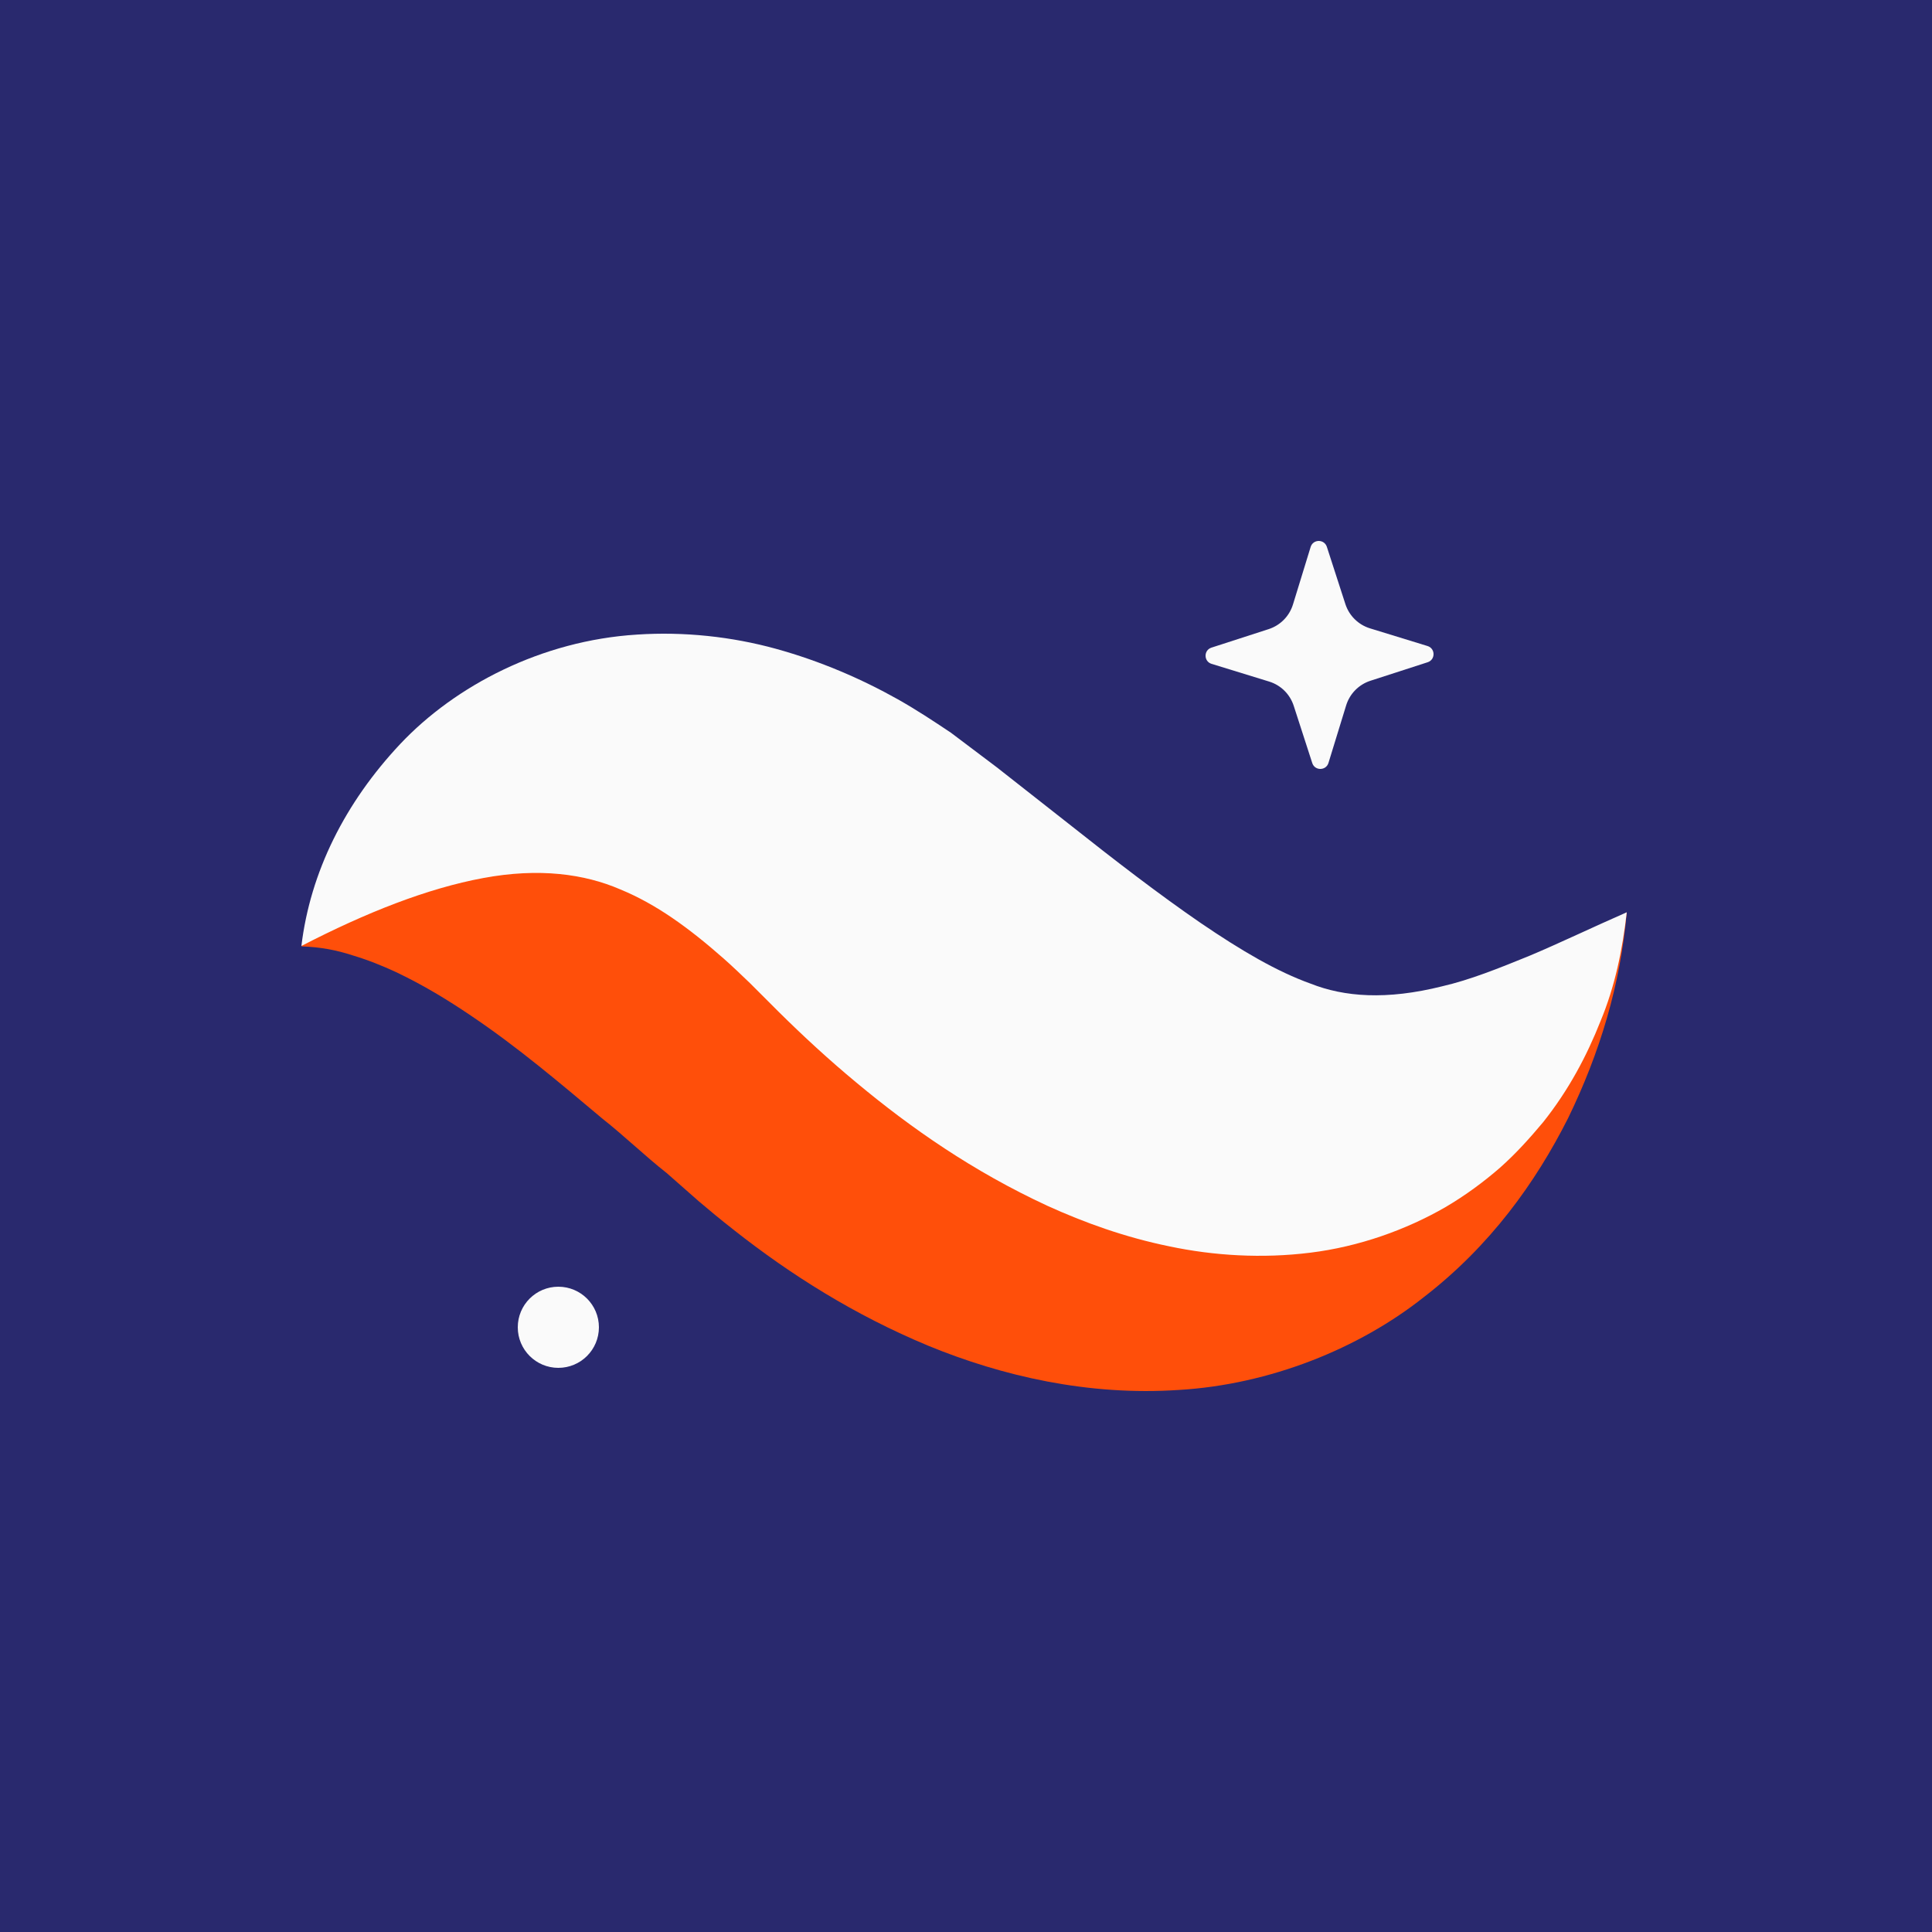
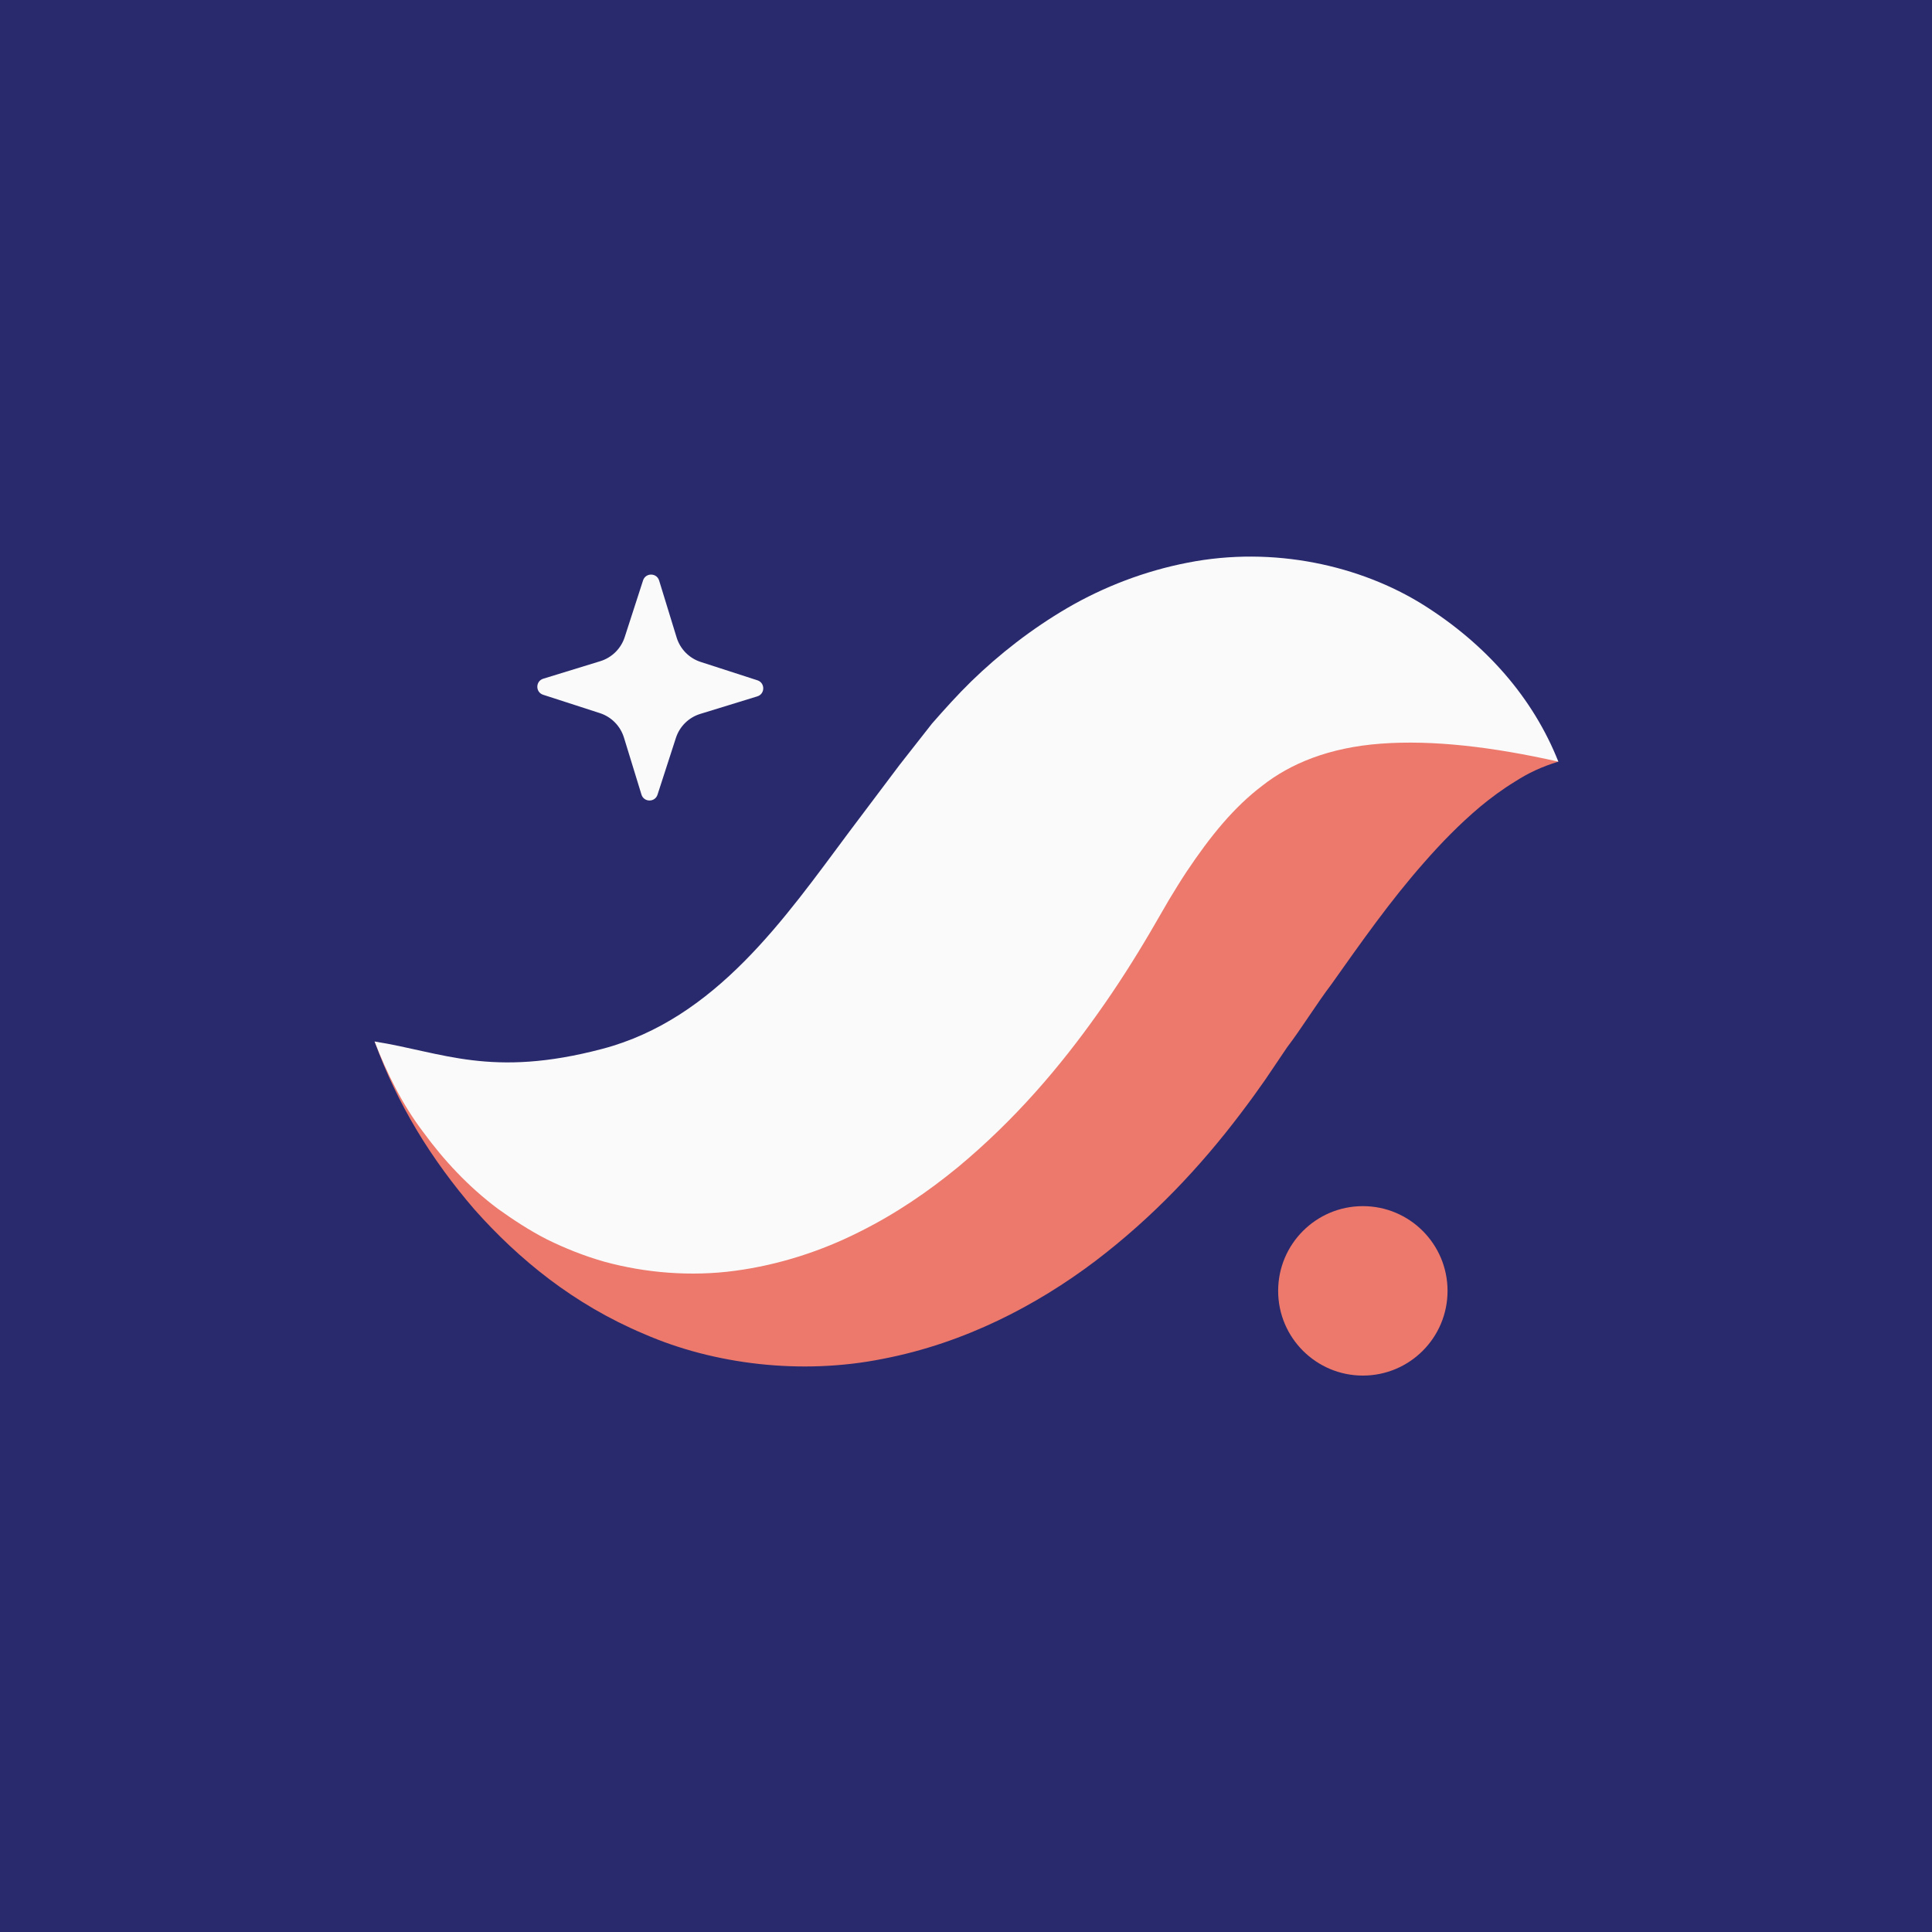
<svg xmlns="http://www.w3.org/2000/svg" width="500" height="500" viewBox="0 0 500 500" fill="none">
  <rect width="500" height="500" fill="#29296E" />
-   <path fill-rule="evenodd" clip-rule="evenodd" d="M339.609 197.475L334.815 182.665C333.841 179.651 331.463 177.308 328.44 176.383L313.556 171.806C311.495 171.176 311.479 168.27 313.523 167.607L328.339 162.813C331.346 161.839 333.69 159.461 334.62 156.437L339.192 141.554C339.821 139.498 342.727 139.476 343.39 141.525L348.184 156.337C349.158 159.344 351.536 161.688 354.559 162.618L369.442 167.19C371.502 167.824 371.525 170.725 369.475 171.388L354.659 176.182C351.653 177.156 349.308 179.541 348.379 182.563L343.807 197.442C343.178 199.502 340.272 199.525 339.609 197.475Z" fill="#FAFAFA" />
-   <path fill-rule="evenodd" clip-rule="evenodd" d="M78 244.919C82.52 236.029 91.46 229.331 100.748 225.098C110.13 220.909 120.446 218.338 130.576 217.504C151.027 215.649 170.95 219.083 189.099 225.018C198.449 227.815 206.815 231.699 215.457 235.623C219.657 237.652 223.604 239.952 227.67 242.174L238.902 248.708C251.232 256.296 263.187 263.016 274.418 268.236C285.677 273.411 295.852 276.912 305.442 278.699C315.034 280.51 324.782 280.487 336.77 277.725C348.663 275.025 362.045 269.201 376.032 261.73C390.104 254.255 404.536 245.088 421 236.13C419.348 254.853 414.071 272.408 405.828 289.361C397.381 306.11 385.635 322.448 368.507 335.679C351.706 349.017 328.633 358.314 305.145 359.712C281.645 361.306 259.29 356.109 240.271 348.29C221.179 340.358 204.682 329.934 190.06 318.427C186.022 315.248 183.854 313.443 180.873 310.913L172.546 303.59C166.935 299.181 161.5 293.91 155.946 289.541C144.867 280.245 133.906 270.932 121.889 262.858C115.83 258.754 109.58 254.949 102.494 251.577C98.973 249.948 95.233 248.431 91.219 247.236C87.108 245.889 82.93 245.088 78 244.919Z" fill="#FF4F0A" />
-   <path fill-rule="evenodd" clip-rule="evenodd" d="M78 244.819C80.308 225.711 89.253 207.788 103.589 192.532C117.851 177.422 140.133 165.774 164.858 164.23C177.059 163.419 189.448 164.774 200.835 167.915C212.172 171.048 222.796 175.61 232.371 180.985C237.155 183.686 241.631 186.638 246.088 189.619L257.971 198.577L276.518 213.15C288.557 222.696 300.046 231.527 310.664 238.818C321.385 246.122 330.514 251.456 339.236 254.583C347.878 257.994 358.793 258.867 373.225 255.254C380.39 253.609 387.863 250.607 395.837 247.353C403.767 244.019 411.999 240.043 421 236.101C419.917 245.708 417.957 255.276 414.234 264.219C410.657 273.283 405.946 282.151 399.359 290.423C395.99 294.449 392.378 298.498 388.167 302.233C383.956 305.88 379.29 309.341 374.134 312.377C363.854 318.312 351.657 322.645 339.145 324.189C326.634 325.754 314.073 324.971 302.635 322.555C291.134 320.206 280.657 316.42 271.038 312.048C251.866 303.167 235.83 292.006 221.651 280.189C214.531 274.29 207.853 268.126 201.531 261.87L194.062 254.404C191.811 252.24 189.537 250.064 187.286 248.074C178.21 240.082 169.788 233.976 160.512 230.168C151.302 226.181 139.516 224.542 125.056 227.237C110.653 229.905 94.851 236.107 78 244.819Z" fill="#FAFAFA" />
-   <path fill-rule="evenodd" clip-rule="evenodd" d="M155 343.5C155 349.298 150.296 354 144.497 354C138.698 354 134 349.298 134 343.5C134 337.702 138.698 333 144.497 333C150.296 333 155 337.702 155 343.5Z" fill="#FAFAFA" />
+   <path fill-rule="evenodd" clip-rule="evenodd" d="M170.168 205.659L174.919 190.981C175.885 187.996 178.241 185.673 181.237 184.757L195.987 180.221C198.029 179.597 198.045 176.717 196.02 176.06L181.337 171.309C178.357 170.344 176.034 167.987 175.112 164.991L170.582 150.241C169.958 148.205 167.078 148.183 166.421 150.213L161.67 164.892C160.704 167.871 158.348 170.194 155.352 171.116L140.602 175.646C138.56 176.275 138.538 179.15 140.569 179.807L155.252 184.558C158.232 185.524 160.555 187.885 161.477 190.882L166.007 205.626C166.631 207.668 169.511 207.69 170.168 205.659Z" fill="#FAFAFA" />
+   <path fill-rule="evenodd" clip-rule="evenodd" d="M403.303 197.116C397.223 190.316 387.733 186.488 378.507 184.918C369.208 183.41 359.456 183.55 350.276 185.181C331.699 188.323 314.823 196.015 300.103 205.504C292.46 210.161 285.941 215.549 279.188 221.037C275.934 223.813 272.967 226.768 269.878 229.682L261.436 238.082C252.262 247.67 243.221 256.403 234.473 263.642C225.689 270.848 217.477 276.32 209.385 280.142C201.297 283.984 192.643 286.243 181.363 286.604C170.183 286.999 156.955 284.981 142.806 281.65C128.58 278.334 113.642 273.608 96.949 269.541C102.774 285.699 111.545 299.979 122.806 313.033C134.199 325.86 148.426 337.549 166.702 345.238C184.714 353.098 207.349 355.919 228.514 351.663C249.735 347.577 268.357 337.759 283.41 326.401C298.501 314.929 310.711 301.86 321.004 288.273C323.845 284.52 325.348 282.419 327.404 279.485L333.088 271.066C337.037 265.859 340.633 259.93 344.541 254.771C352.205 243.966 359.763 233.173 368.543 223.229C372.962 218.186 377.623 213.362 383.124 208.726C385.867 206.463 388.832 204.249 392.116 202.254C395.449 200.102 398.969 198.418 403.303 197.116Z" fill="#EC796B" />
+   <path fill-rule="evenodd" clip-rule="evenodd" d="M403.303 197.115C396.772 180.632 384.627 166.756 368.326 156.517C352.125 146.391 329.623 141.223 307.324 145.628C296.309 147.759 285.637 151.86 276.271 157.322C266.948 162.763 258.594 169.312 251.361 176.338C247.751 179.863 244.474 183.539 241.218 187.237L232.779 197.996L219.745 215.315C203.129 237.598 185.236 263.713 155.872 271.45C127.046 279.047 114.543 272.319 96.949 269.54C100.166 277.845 104.151 285.911 109.553 293.007C114.854 300.246 121.117 307.045 128.902 312.875C132.836 315.674 136.99 318.437 141.603 320.781C146.196 323.044 151.149 325.037 156.435 326.535C166.95 329.417 178.788 330.428 190.25 328.876C201.717 327.346 212.678 323.714 222.258 318.888C231.91 314.105 240.318 308.283 247.825 302.139C262.748 289.745 274.356 276.052 284.161 262.21C289.093 255.29 293.57 248.239 297.711 241.186L302.584 232.789C304.074 230.335 305.58 227.865 307.11 225.565C313.286 216.324 319.325 208.915 326.661 203.353C333.894 197.648 343.968 193.433 357.429 192.454C370.833 191.463 386.308 193.293 403.303 197.115Z" fill="#FAFAFA" />
+   <path fill-rule="evenodd" clip-rule="evenodd" d="M330.783 334.074C330.783 346.182 340.604 356 352.709 356C364.818 356 374.624 346.182 374.624 334.074C374.624 321.968 364.818 312.147 352.709 312.147C340.604 312.147 330.783 321.968 330.783 334.074Z" fill="#EC796B" />
</svg>
